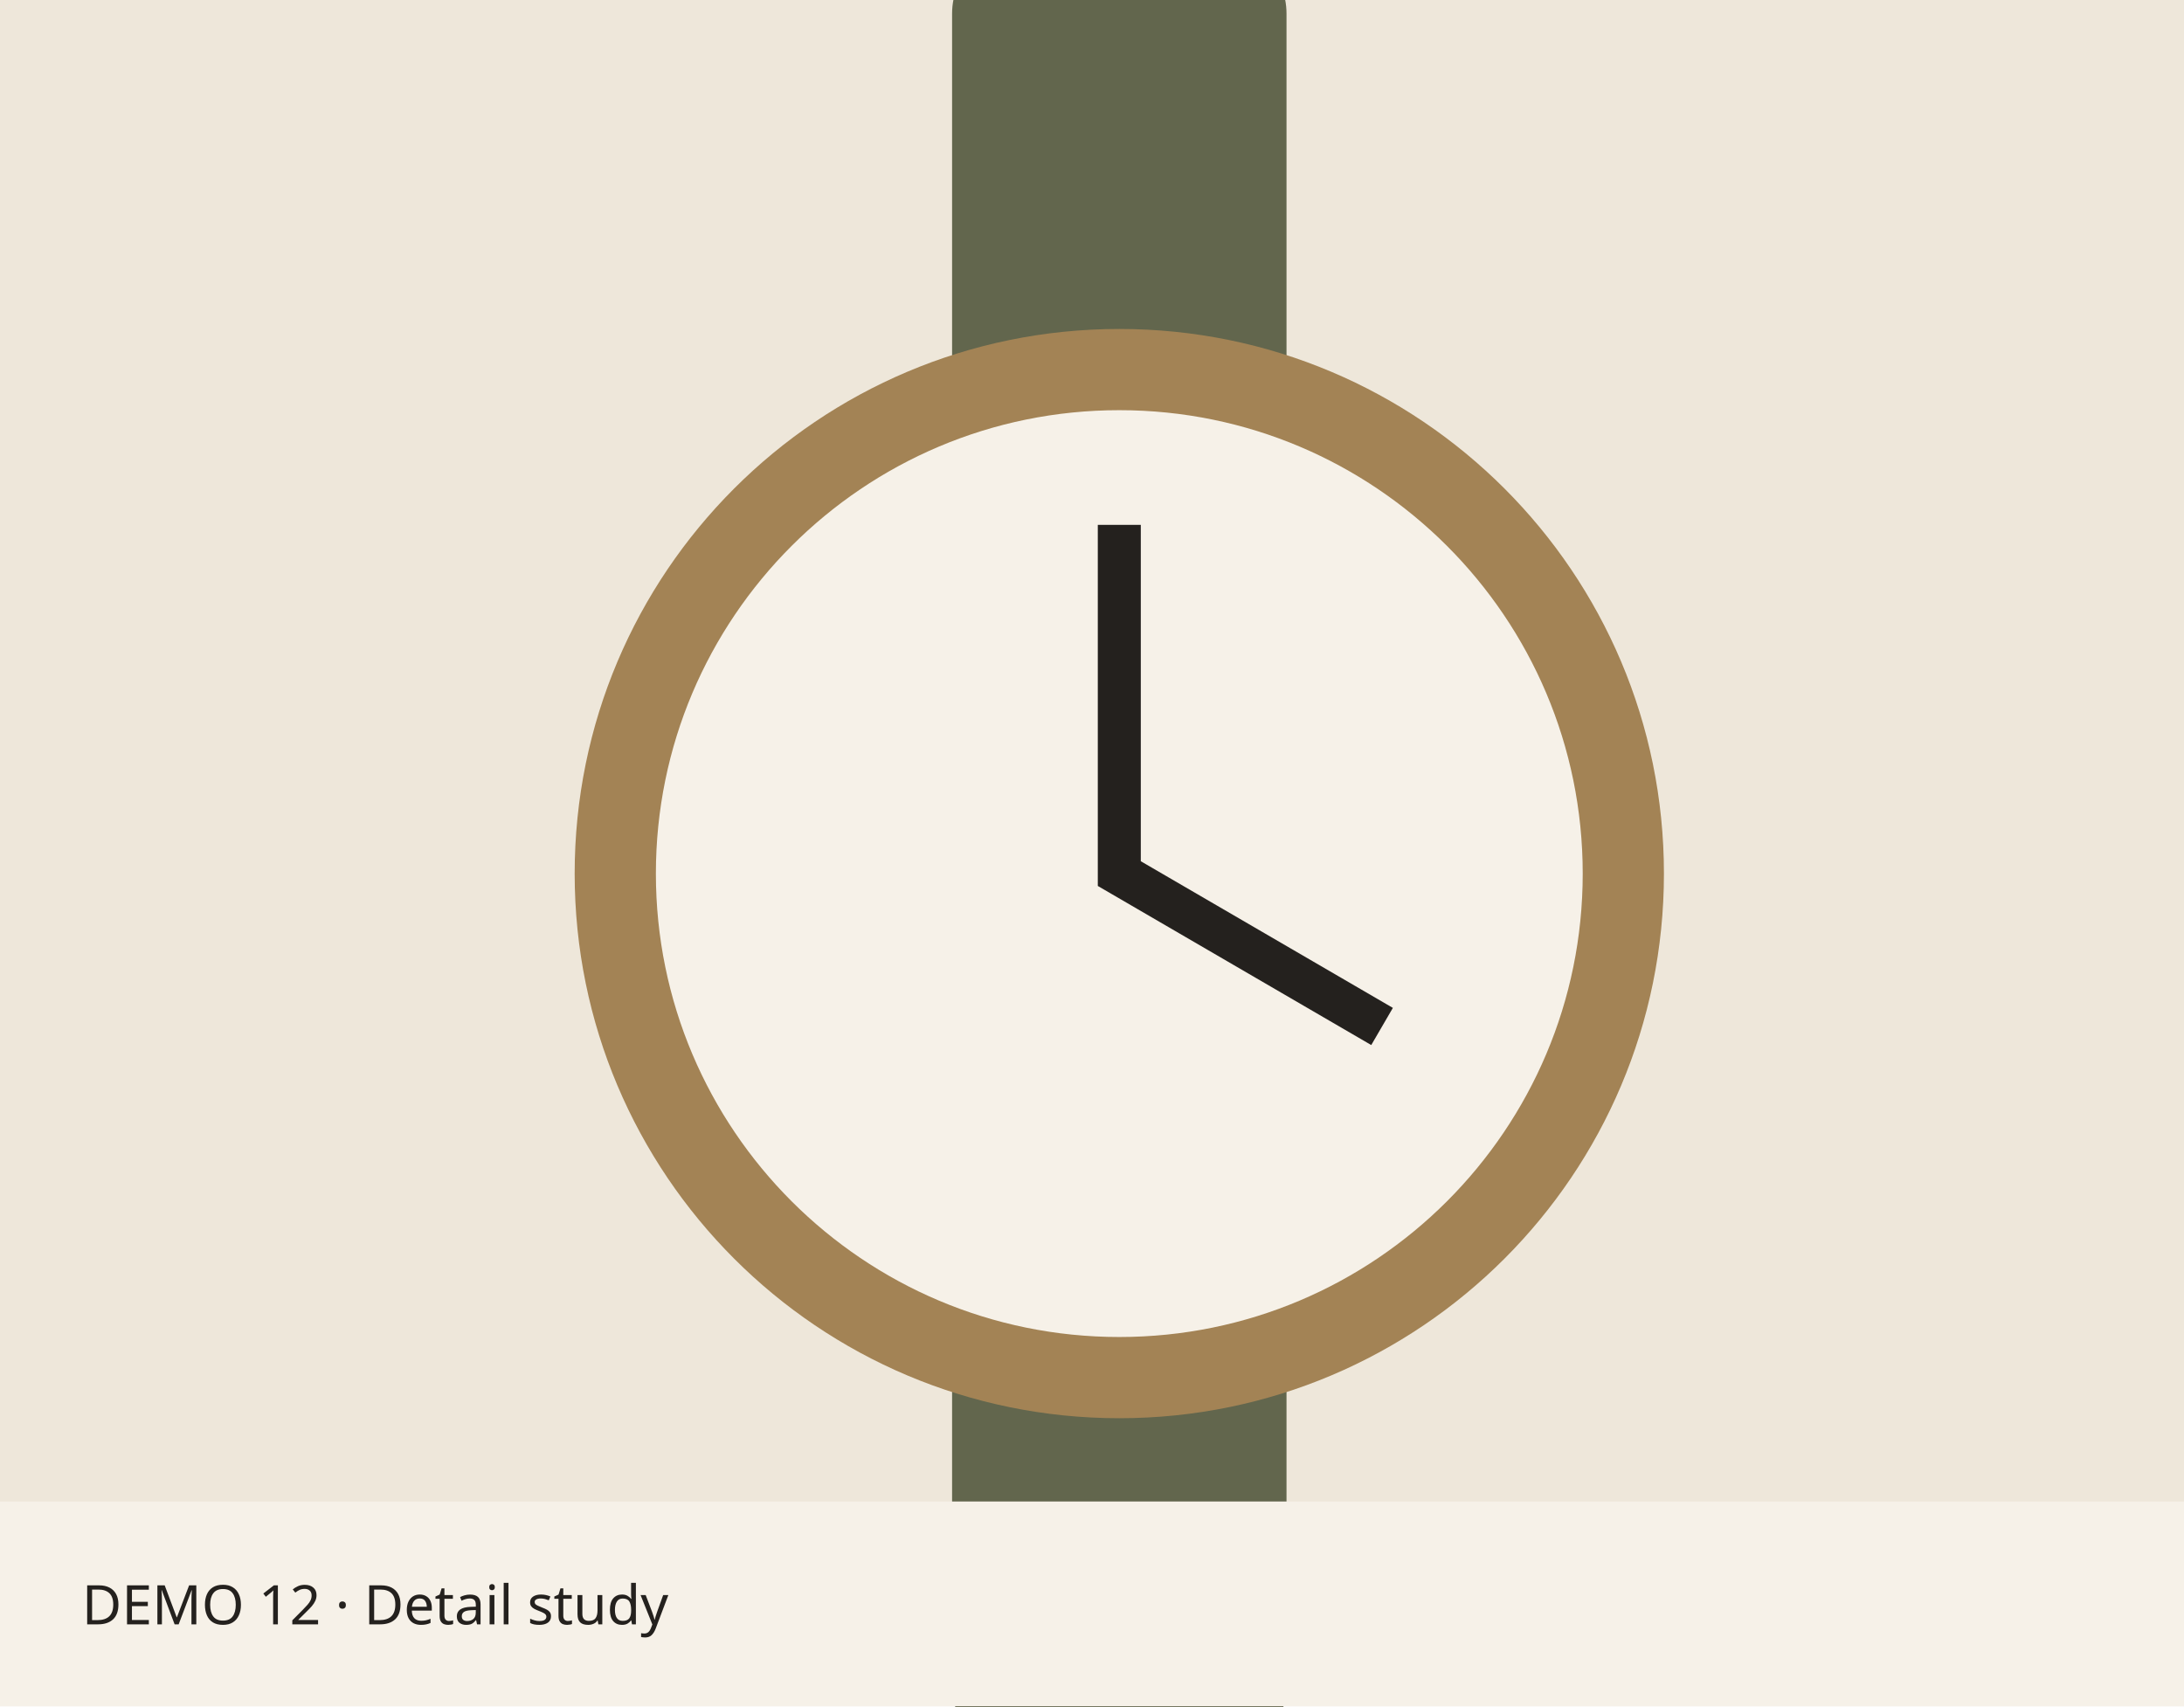
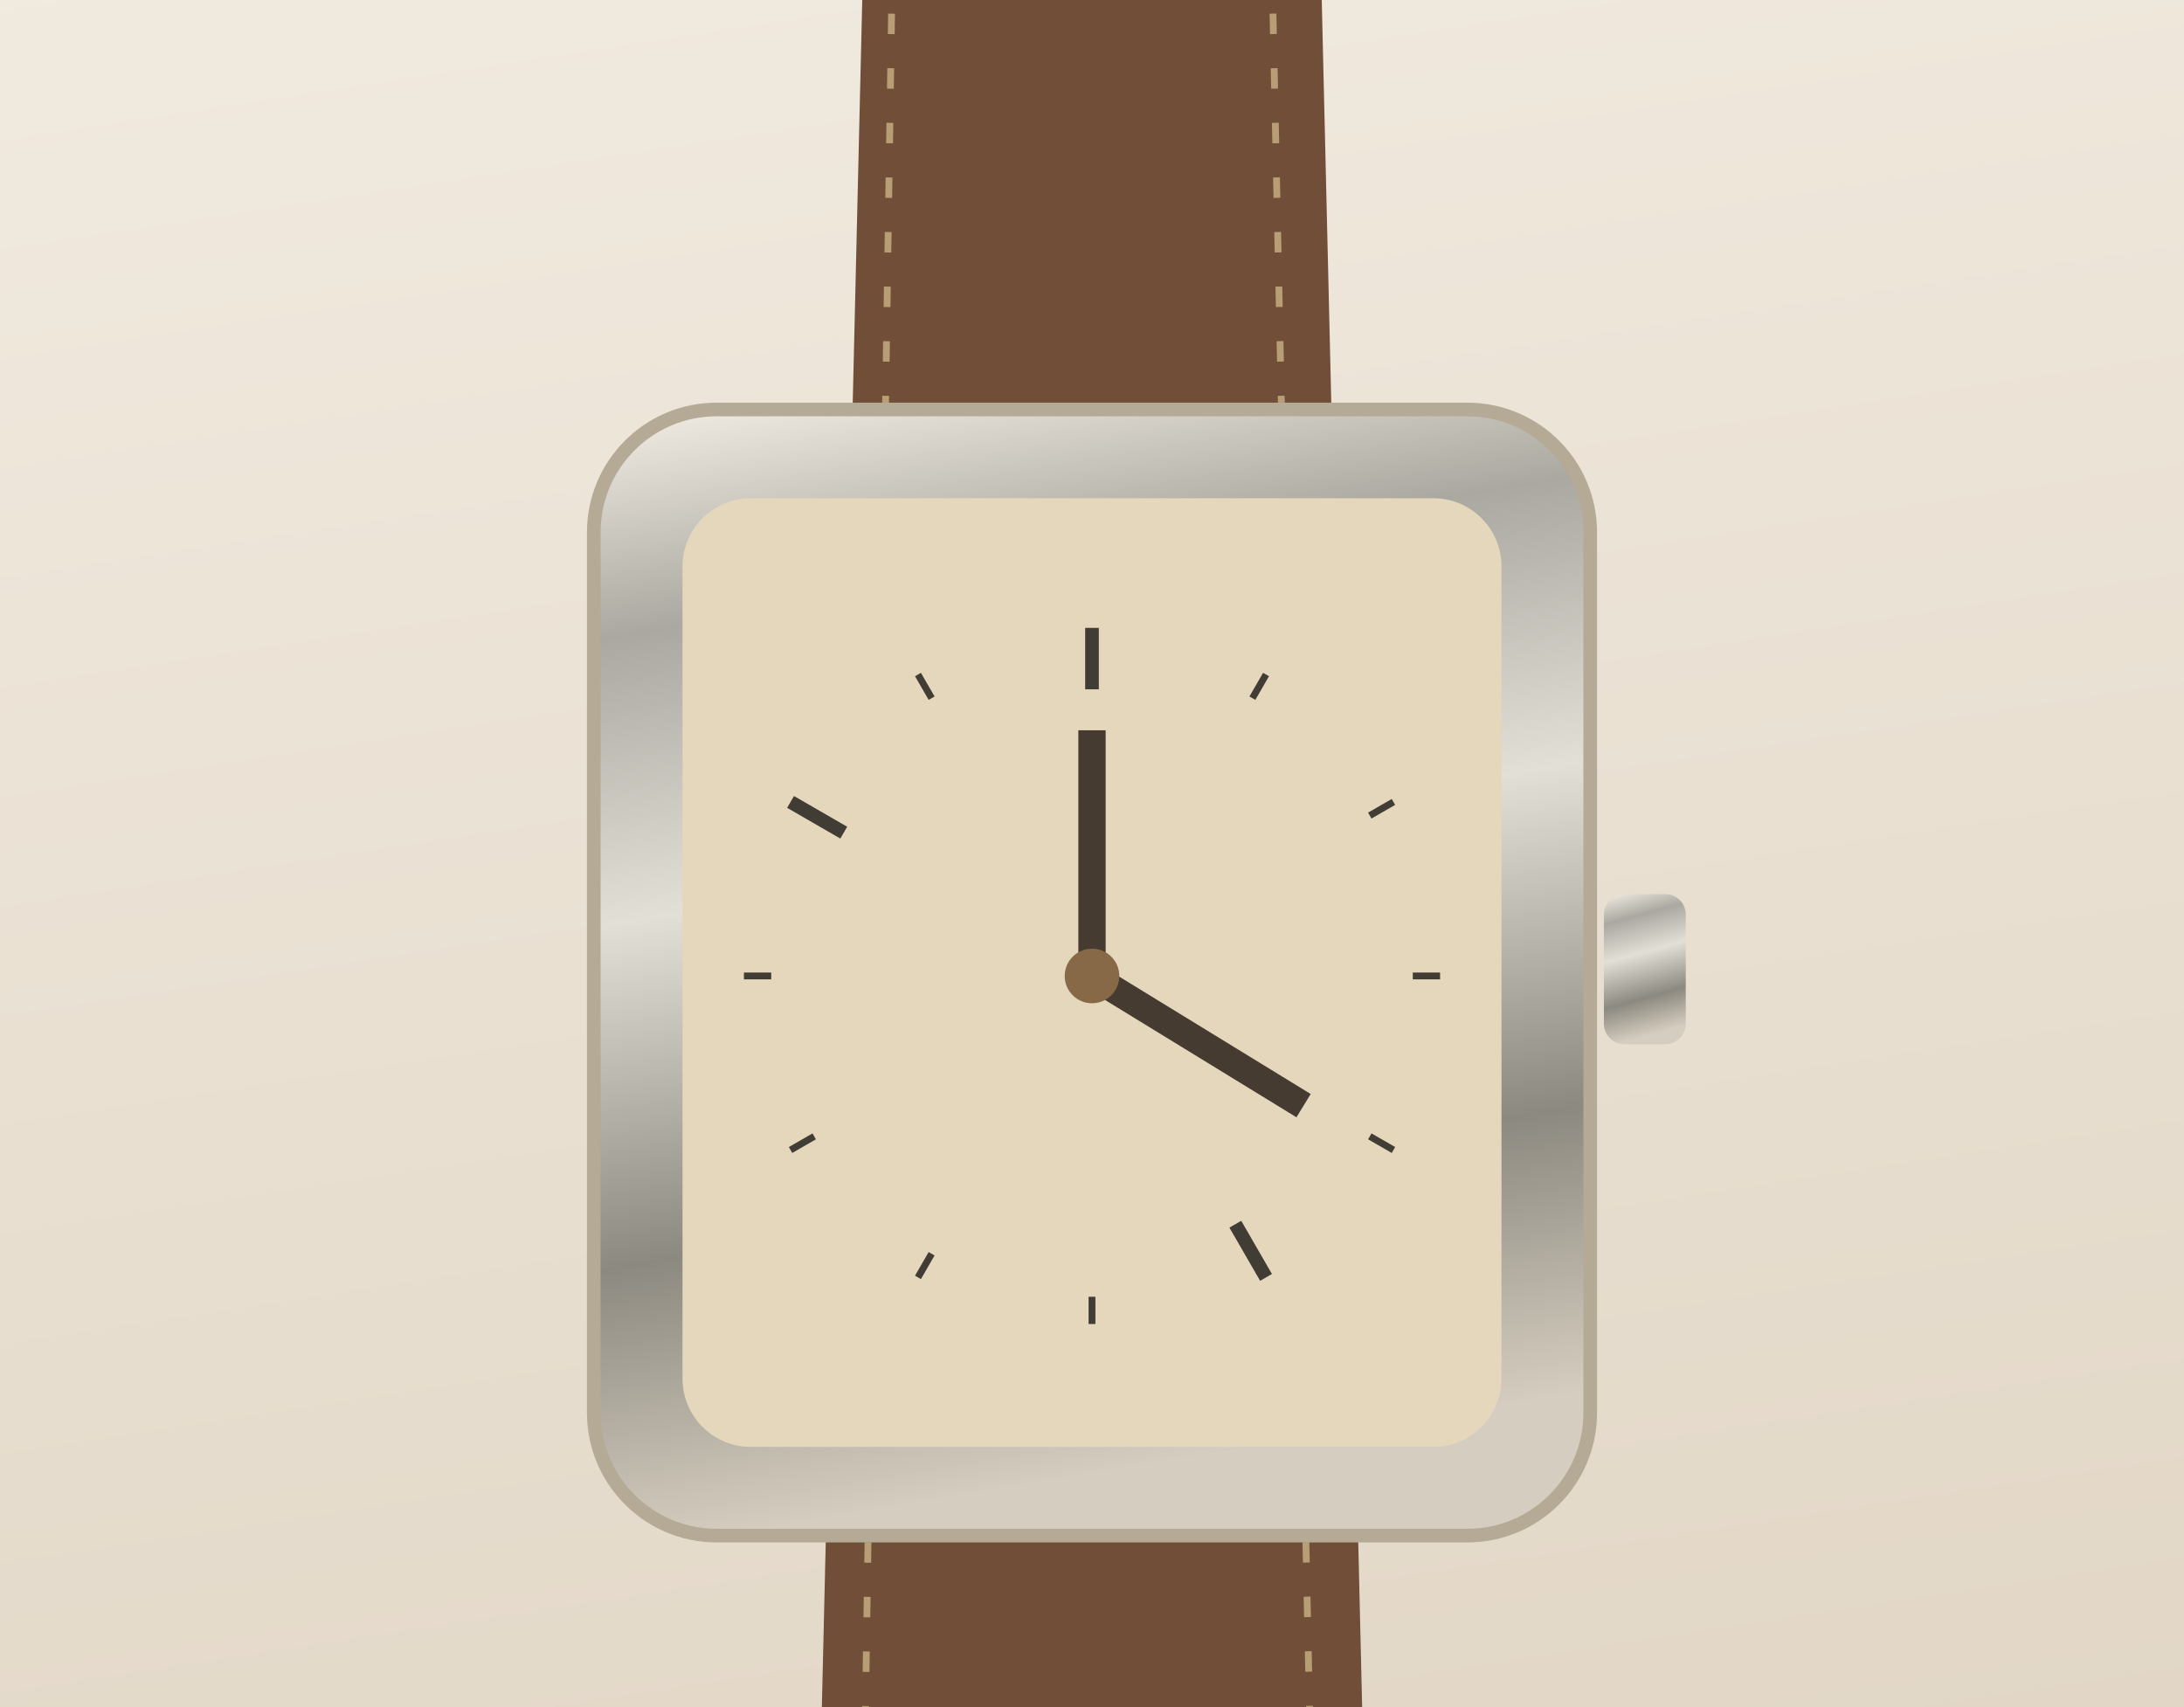
- <svg xmlns="http://www.w3.org/2000/svg" viewBox="0 0 640 500" role="img" aria-labelledby="title desc">
-   <rect width="640" height="500" fill="#eee7da" />
-   <g transform="translate(-120 -80) scale(1.4)">
-     <rect x="285" y="45" width="70" height="380" rx="15" fill="#62664d" />
-     <circle cx="320" cy="240" r="114" fill="#a38355" />
-     <circle cx="320" cy="240" r="97" fill="#f6f1e8" />
-     <path d="M320 167v73l55 32" stroke="#24211e" stroke-width="9" fill="none" />
-   </g>
-   <rect x="0" y="440" width="640" height="60" fill="#f6f1e8" />
-   <text x="24" y="476" font-family="sans-serif" font-size="16" fill="#24211e">DEMO 12 · Detail study</text>
+ <svg xmlns="http://www.w3.org/2000/svg" viewBox="160 110 320 250" width="640" height="500" role="img" aria-labelledby="title desc">
+   <defs>
+     <linearGradient id="paper" x2="0.2" y2="1">
+       <stop stop-color="#f7f2e9" />
+       <stop offset="1" stop-color="#ded2c0" />
+     </linearGradient>
+     <linearGradient id="metal" x2="0.15" y2="1">
+       <stop stop-color="#f3eee5" />
+       <stop offset=".2" stop-color="#aaa8a0" />
+       <stop offset=".45" stop-color="#e1dfd6" />
+       <stop offset=".75" stop-color="#8c8980" />
+       <stop offset="1" stop-color="#d5cdbf" />
+     </linearGradient>
+     <linearGradient id="brass" x2=".6" y2="1">
+       <stop stop-color="#d3b47e" />
+       <stop offset=".4" stop-color="#9a763d" />
+       <stop offset=".65" stop-color="#e1c690" />
+       <stop offset="1" stop-color="#705332" />
+     </linearGradient>
+     <linearGradient id="wood" x2="1" y2=".4">
+       <stop stop-color="#48352a" />
+       <stop offset=".4" stop-color="#8b6142" />
+       <stop offset="1" stop-color="#51362b" />
+     </linearGradient>
+     <linearGradient id="leather" x2=".3" y2="1">
+       <stop stop-color="#4b4941" />
+       <stop offset="1" stop-color="#1f2221" />
+     </linearGradient>
+     <radialGradient id="glass">
+       <stop stop-color="#b4bdad" />
+       <stop offset=".3" stop-color="#344a49" />
+       <stop offset=".64" stop-color="#172c32" />
+       <stop offset="1" stop-color="#0c1519" />
+     </radialGradient>
+     <radialGradient id="vinyl">
+       <stop stop-color="#414747" />
+       <stop offset="1" stop-color="#111b20" />
+     </radialGradient>
+     <filter id="shadow" x="-50%" y="-80%" width="200%" height="260%">
+       <feGaussianBlur stdDeviation="9" />
+     </filter>
+     <pattern id="grain" width="14" height="9" patternUnits="userSpaceOnUse">
+       <path d="M0 2h14M0 7h14" stroke="#e9d1a8" stroke-width=".35" opacity=".2" />
+     </pattern>
+     <pattern id="cloth" width="5" height="5" patternUnits="userSpaceOnUse">
+       <path d="M0 0h5M0 0v5" stroke="#989282" stroke-width=".7" opacity=".25" />
+     </pattern>
+   </defs>
+   <rect width="640" height="500" fill="url(#paper)" />
+   <ellipse cx="320" cy="387" rx="175" ry="14" fill="#51452e" opacity=".16" filter="url(#shadow)" />
+   <path d="M287 82h66l8 338h-82z" fill="#704e38" />
+   <path d="M291 88l-5 325m60-325 7 325" stroke="#b89e74" stroke-dasharray="3 5" />
+   <rect x="247" y="170" width="146" height="165" rx="18" fill="url(#metal)" stroke="#b4aa96" stroke-width="2" />
+   <rect x="260" y="183" width="120" height="139" rx="10" fill="#e4d7bc" />
+   <path d="M320 202v9" transform="rotate(0.0 320 253)" stroke="#413c34" stroke-width="2" />
+   <path d="M320 202v4" transform="rotate(30.0 320 253)" stroke="#413c34" stroke-width="1" />
+   <path d="M320 202v4" transform="rotate(60.0 320 253)" stroke="#413c34" stroke-width="1" />
+   <path d="M320 202v4" transform="rotate(90.0 320 253)" stroke="#413c34" stroke-width="1" />
+   <path d="M320 202v4" transform="rotate(120.0 320 253)" stroke="#413c34" stroke-width="1" />
+   <path d="M320 202v9" transform="rotate(150.0 320 253)" stroke="#413c34" stroke-width="2" />
+   <path d="M320 202v4" transform="rotate(180.0 320 253)" stroke="#413c34" stroke-width="1" />
+   <path d="M320 202v4" transform="rotate(210.0 320 253)" stroke="#413c34" stroke-width="1" />
+   <path d="M320 202v4" transform="rotate(240.0 320 253)" stroke="#413c34" stroke-width="1" />
+   <path d="M320 202v4" transform="rotate(270.0 320 253)" stroke="#413c34" stroke-width="1" />
+   <path d="M320 202v9" transform="rotate(300.0 320 253)" stroke="#413c34" stroke-width="2" />
+   <path d="M320 202v4" transform="rotate(330.0 320 253)" stroke="#413c34" stroke-width="1" />
+   <path d="M320 217v36l31 19" fill="none" stroke="#453b30" stroke-width="4" />
+   <circle cx="320" cy="253" r="4" fill="#876847" />
+   <rect x="395" y="241" width="12" height="22" rx="3" fill="url(#metal)" />
</svg>
